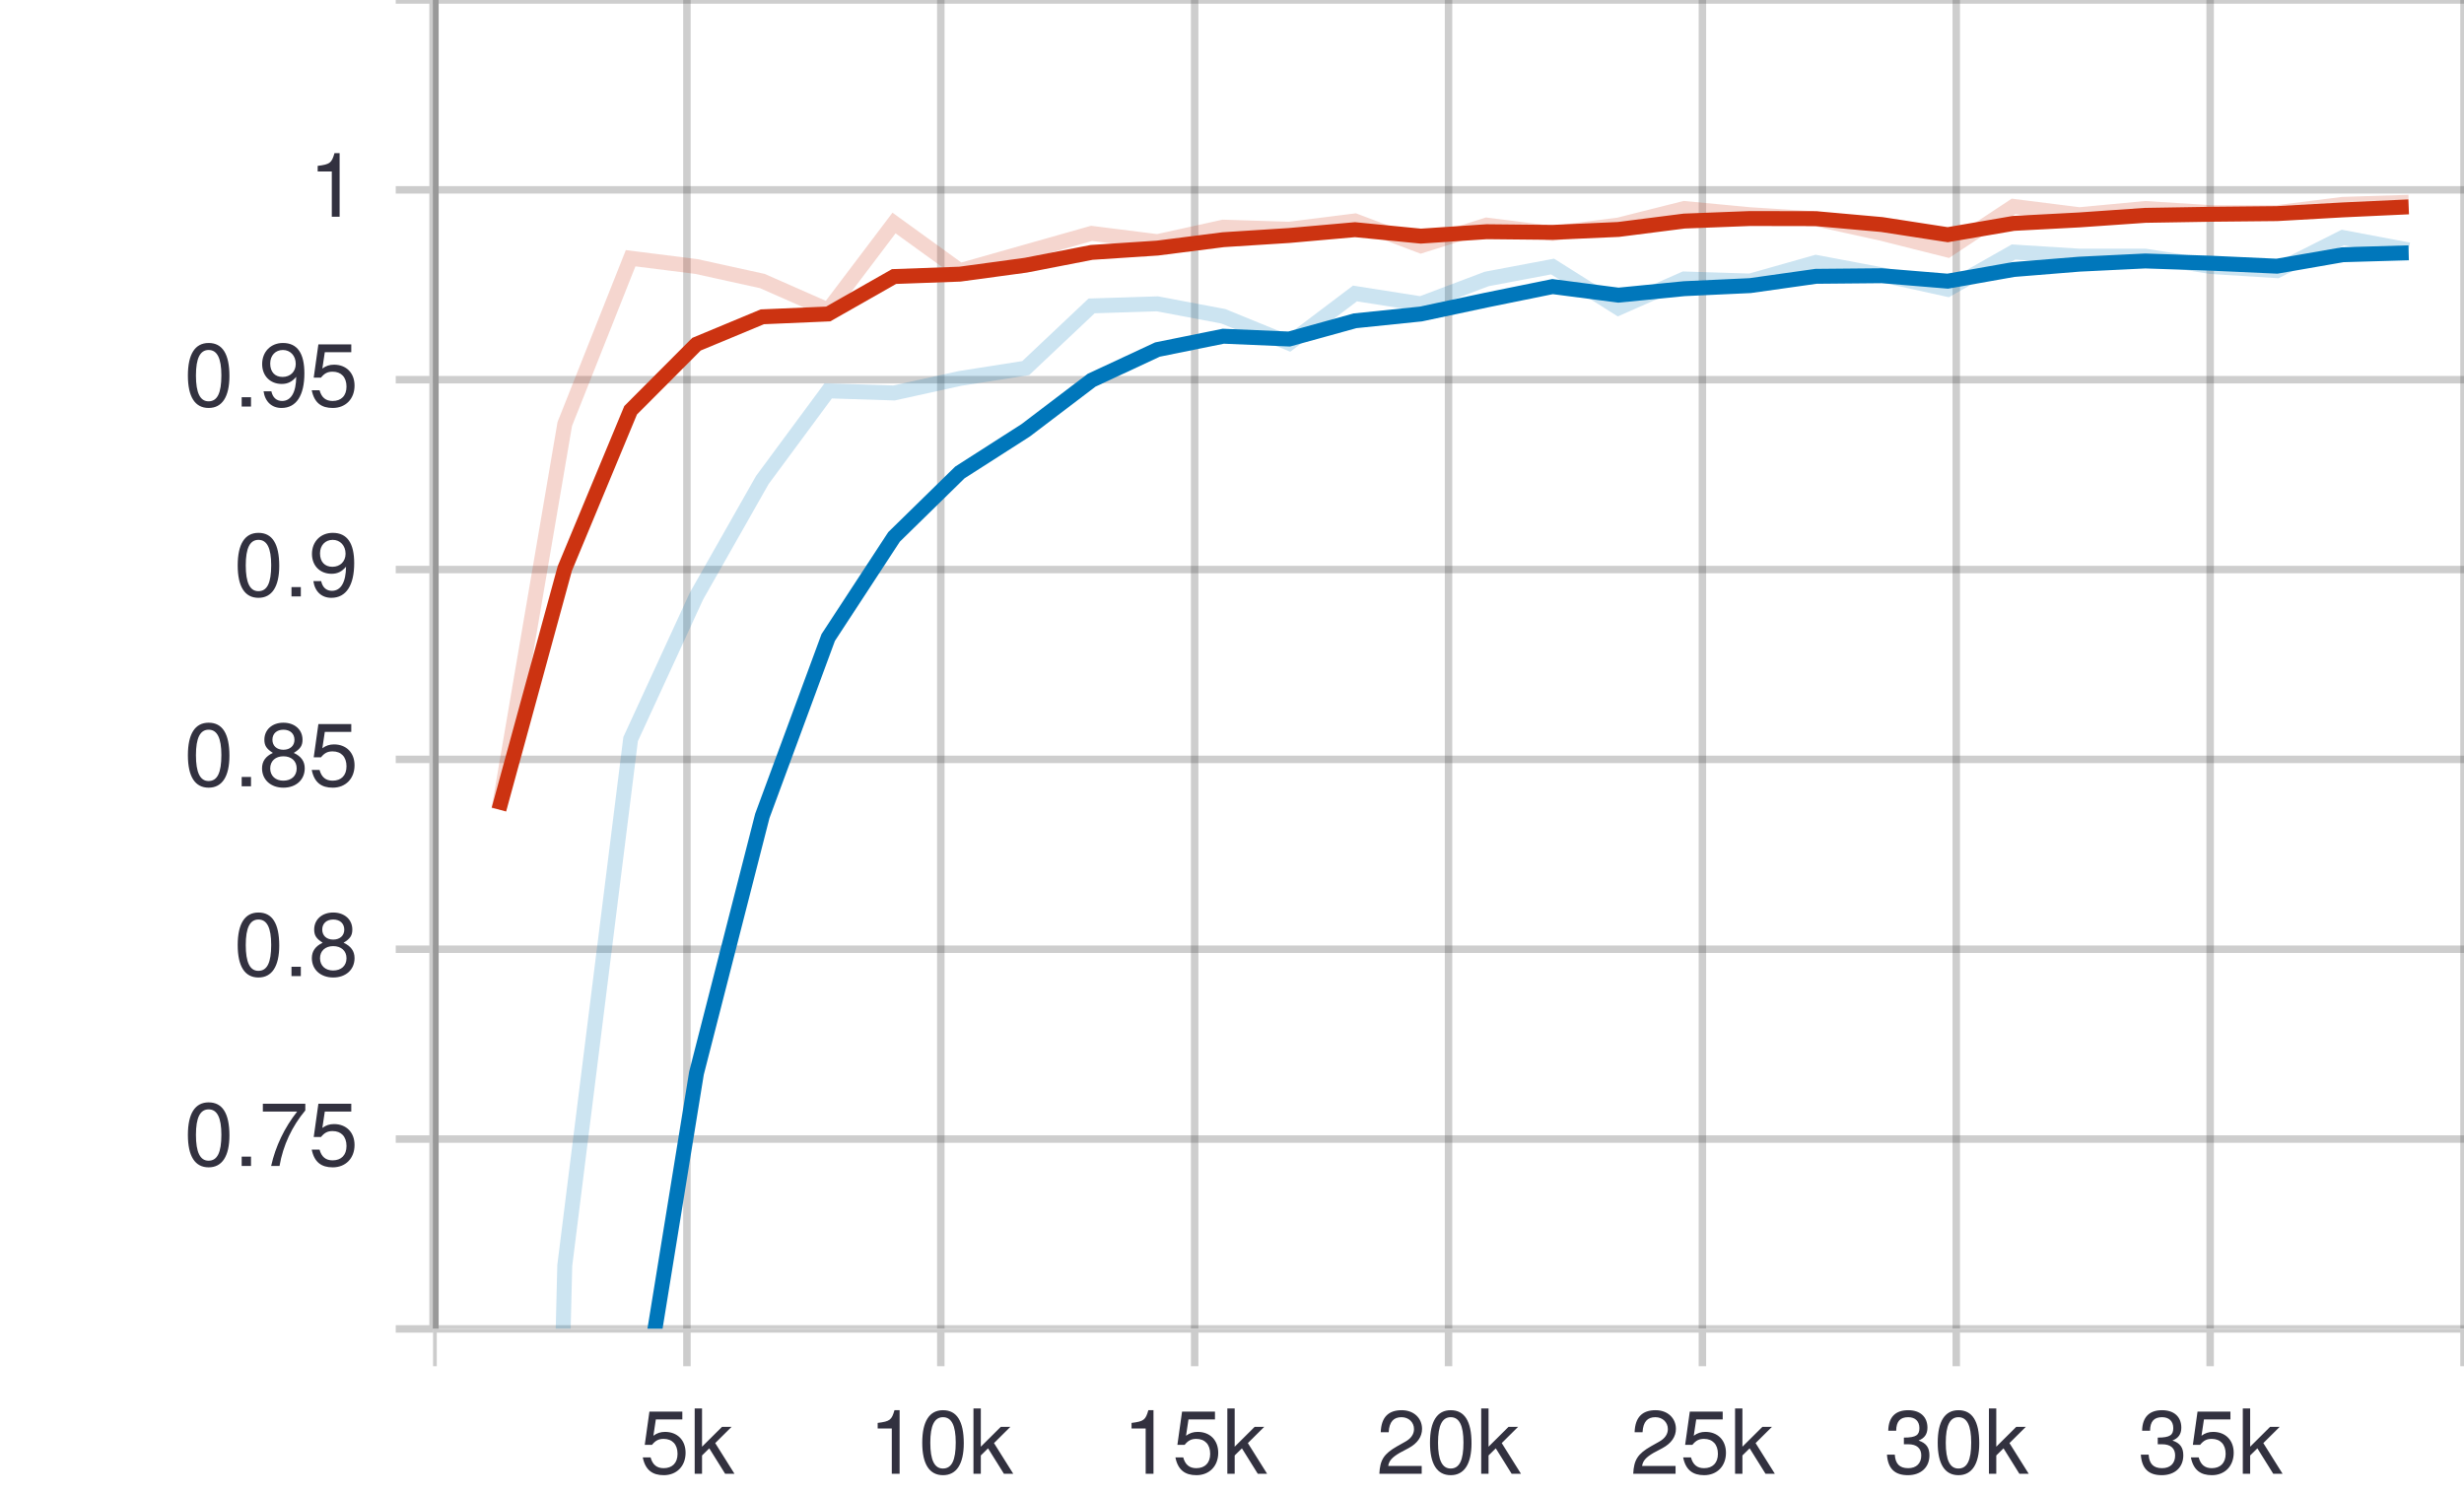
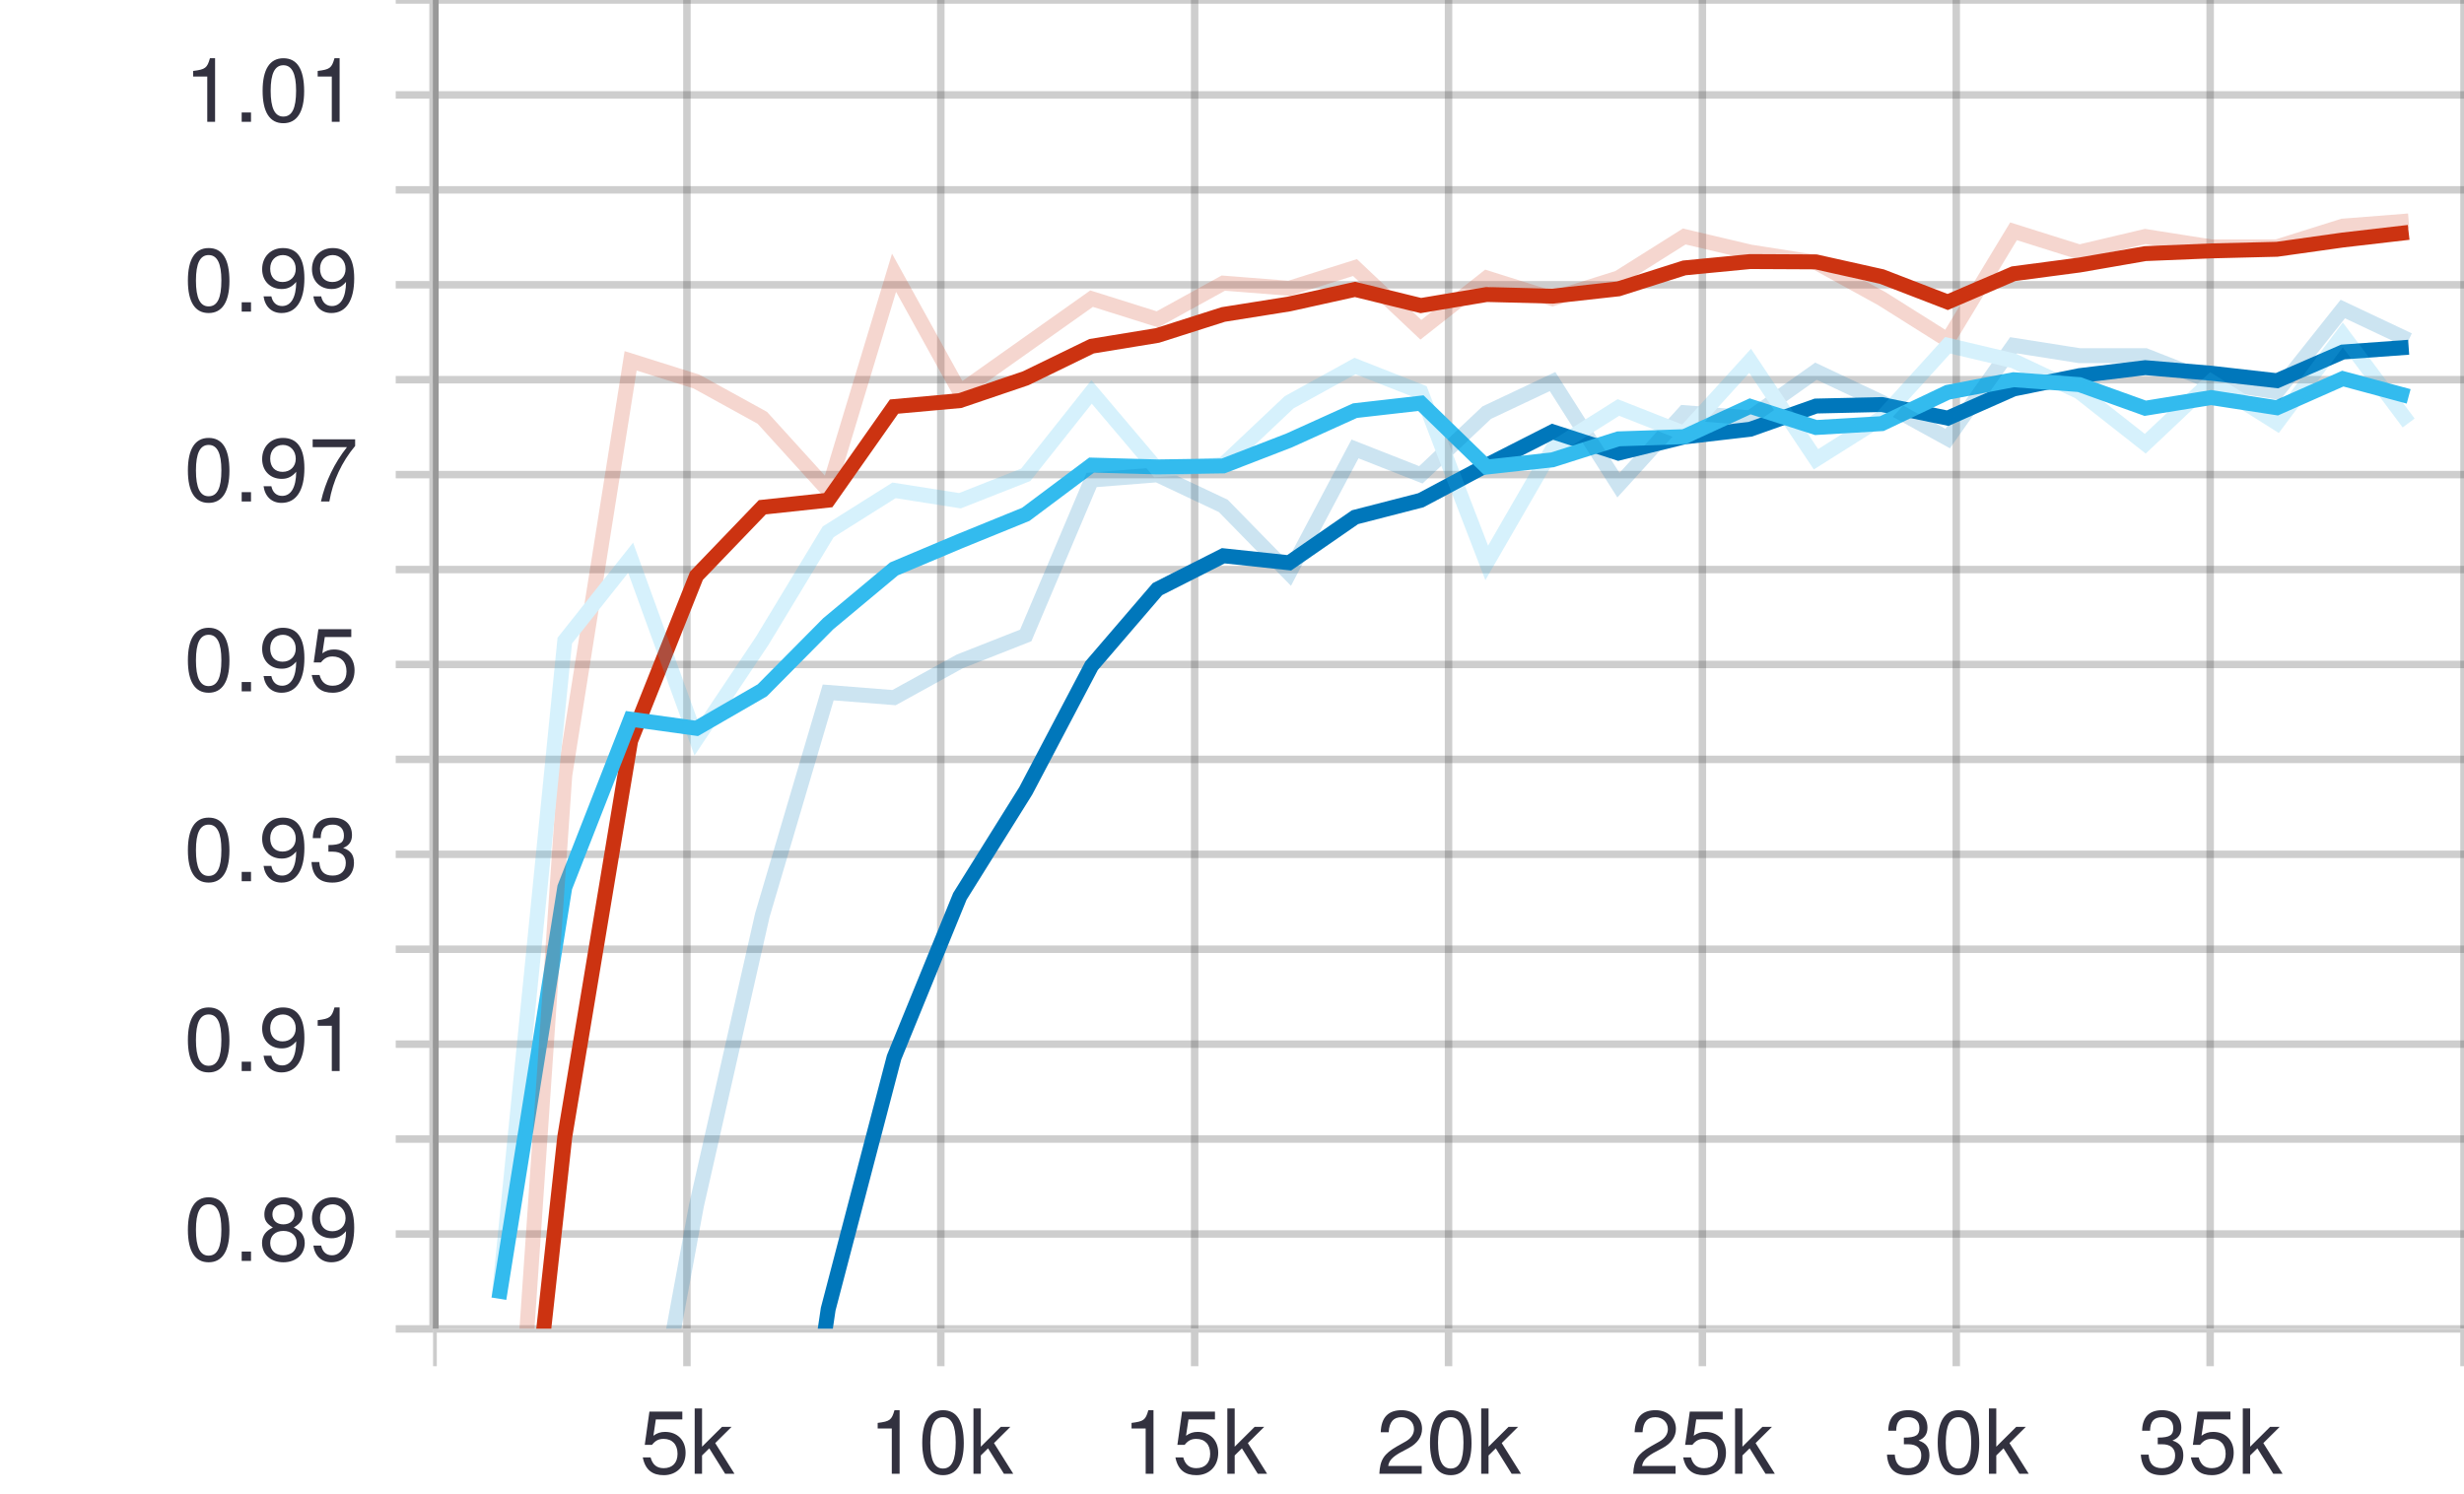
<svg xmlns="http://www.w3.org/2000/svg" viewBox="0 0 330 200">
  <g>
    <g>
      <g>
        <g>
          <g>
            <line x1="58" y1="178" x2="53" y2="178" style="visibility: inherit;" fill="rgb(0, 0, 0)" stroke="rgb(204, 204, 204)" stroke-width="1px" />
+             <line x1="58" y1="165.286" x2="53" y2="165.286" style="visibility: inherit;" fill="rgb(0, 0, 0)" stroke="rgb(204, 204, 204)" stroke-width="1px" />
            <line x1="58" y1="152.571" x2="53" y2="152.571" style="visibility: inherit;" fill="rgb(0, 0, 0)" stroke="rgb(204, 204, 204)" stroke-width="1px" />
+             <line x1="58" y1="139.857" x2="53" y2="139.857" style="visibility: inherit;" fill="rgb(0, 0, 0)" stroke="rgb(204, 204, 204)" stroke-width="1px" />
            <line x1="58" y1="127.143" x2="53" y2="127.143" style="visibility: inherit;" fill="rgb(0, 0, 0)" stroke="rgb(204, 204, 204)" stroke-width="1px" />
+             <line x1="58" y1="114.429" x2="53" y2="114.429" style="visibility: inherit;" fill="rgb(0, 0, 0)" stroke="rgb(204, 204, 204)" stroke-width="1px" />
            <line x1="58" y1="101.714" x2="53" y2="101.714" style="visibility: inherit;" fill="rgb(0, 0, 0)" stroke="rgb(204, 204, 204)" stroke-width="1px" />
+             <line x1="58" y1="89" x2="53" y2="89" style="visibility: inherit;" fill="rgb(0, 0, 0)" stroke="rgb(204, 204, 204)" stroke-width="1px" />
            <line x1="58" y1="76.286" x2="53" y2="76.286" style="visibility: inherit;" fill="rgb(0, 0, 0)" stroke="rgb(204, 204, 204)" stroke-width="1px" />
+             <line x1="58" y1="63.571" x2="53" y2="63.571" style="visibility: inherit;" fill="rgb(0, 0, 0)" stroke="rgb(204, 204, 204)" stroke-width="1px" />
            <line x1="58" y1="50.857" x2="53" y2="50.857" style="visibility: inherit;" fill="rgb(0, 0, 0)" stroke="rgb(204, 204, 204)" stroke-width="1px" />
+             <line x1="58" y1="38.143" x2="53" y2="38.143" style="visibility: inherit;" fill="rgb(0, 0, 0)" stroke="rgb(204, 204, 204)" stroke-width="1px" />
            <line x1="58" y1="25.429" x2="53" y2="25.429" style="visibility: inherit;" fill="rgb(0, 0, 0)" stroke="rgb(204, 204, 204)" stroke-width="1px" />
+             <line x1="58" y1="12.714" x2="53" y2="12.714" style="visibility: inherit;" fill="rgb(0, 0, 0)" stroke="rgb(204, 204, 204)" stroke-width="1px" />
            <line x1="58" y1="0" x2="53" y2="0" style="visibility: inherit;" fill="rgb(0, 0, 0)" stroke="rgb(204, 204, 204)" stroke-width="1px" />
          </g>
          <g transform="translate(48, 0)">
-             <text x="0" y="178" dx="0em" dy="0.3em" style="text-anchor: end; visibility: hidden; font-family: &quot;Helvetica Neue&quot;, sans-serif; font-size: 12px; font-weight: 200;" fill="rgb(50, 49, 63)" stroke="none" stroke-width="1px">0.7</text>
-             <text x="0" y="152.571" dx="0em" dy="0.3em" style="text-anchor: end; visibility: inherit; font-family: &quot;Helvetica Neue&quot;, sans-serif; font-size: 12px; font-weight: 200;" fill="rgb(50, 49, 63)" stroke="none" stroke-width="1px">0.75</text>
-             <text x="0" y="127.143" dx="0em" dy="0.3em" style="text-anchor: end; visibility: inherit; font-family: &quot;Helvetica Neue&quot;, sans-serif; font-size: 12px; font-weight: 200;" fill="rgb(50, 49, 63)" stroke="none" stroke-width="1px">0.8</text>
-             <text x="0" y="101.714" dx="0em" dy="0.3em" style="text-anchor: end; visibility: inherit; font-family: &quot;Helvetica Neue&quot;, sans-serif; font-size: 12px; font-weight: 200;" fill="rgb(50, 49, 63)" stroke="none" stroke-width="1px">0.85</text>
-             <text x="0" y="76.286" dx="0em" dy="0.3em" style="text-anchor: end; visibility: inherit; font-family: &quot;Helvetica Neue&quot;, sans-serif; font-size: 12px; font-weight: 200;" fill="rgb(50, 49, 63)" stroke="none" stroke-width="1px">0.9</text>
-             <text x="0" y="50.857" dx="0em" dy="0.3em" style="text-anchor: end; visibility: inherit; font-family: &quot;Helvetica Neue&quot;, sans-serif; font-size: 12px; font-weight: 200;" fill="rgb(50, 49, 63)" stroke="none" stroke-width="1px">0.95</text>
-             <text x="0" y="25.429" dx="0em" dy="0.3em" style="text-anchor: end; visibility: inherit; font-family: &quot;Helvetica Neue&quot;, sans-serif; font-size: 12px; font-weight: 200;" fill="rgb(50, 49, 63)" stroke="none" stroke-width="1px">1</text>
-             <text x="0" y="0" dx="0em" dy="0.3em" style="text-anchor: end; visibility: hidden; font-family: &quot;Helvetica Neue&quot;, sans-serif; font-size: 12px; font-weight: 200;" fill="rgb(50, 49, 63)" stroke="none" stroke-width="1px">1.05</text>
+             <text x="0" y="178" dx="0em" dy="0.3em" style="text-anchor: end; visibility: hidden; font-family: &quot;Helvetica Neue&quot;, sans-serif; font-size: 12px; font-weight: 200;" fill="rgb(50, 49, 63)" stroke="none" stroke-width="1px">0.88</text>
+             <text x="0" y="165.286" dx="0em" dy="0.3em" style="text-anchor: end; visibility: inherit; font-family: &quot;Helvetica Neue&quot;, sans-serif; font-size: 12px; font-weight: 200;" fill="rgb(50, 49, 63)" stroke="none" stroke-width="1px">0.89</text>
+             <text x="0" y="152.571" dx="0em" dy="0.3em" style="text-anchor: end; visibility: hidden; font-family: &quot;Helvetica Neue&quot;, sans-serif; font-size: 12px; font-weight: 200;" fill="rgb(50, 49, 63)" stroke="none" stroke-width="1px">0.9</text>
+             <text x="0" y="139.857" dx="0em" dy="0.3em" style="text-anchor: end; visibility: inherit; font-family: &quot;Helvetica Neue&quot;, sans-serif; font-size: 12px; font-weight: 200;" fill="rgb(50, 49, 63)" stroke="none" stroke-width="1px">0.91</text>
+             <text x="0" y="127.143" dx="0em" dy="0.3em" style="text-anchor: end; visibility: hidden; font-family: &quot;Helvetica Neue&quot;, sans-serif; font-size: 12px; font-weight: 200;" fill="rgb(50, 49, 63)" stroke="none" stroke-width="1px">0.92</text>
+             <text x="0" y="114.429" dx="0em" dy="0.3em" style="text-anchor: end; visibility: inherit; font-family: &quot;Helvetica Neue&quot;, sans-serif; font-size: 12px; font-weight: 200;" fill="rgb(50, 49, 63)" stroke="none" stroke-width="1px">0.93</text>
+             <text x="0" y="101.714" dx="0em" dy="0.3em" style="text-anchor: end; visibility: hidden; font-family: &quot;Helvetica Neue&quot;, sans-serif; font-size: 12px; font-weight: 200;" fill="rgb(50, 49, 63)" stroke="none" stroke-width="1px">0.94</text>
+             <text x="0" y="89" dx="0em" dy="0.3em" style="text-anchor: end; visibility: inherit; font-family: &quot;Helvetica Neue&quot;, sans-serif; font-size: 12px; font-weight: 200;" fill="rgb(50, 49, 63)" stroke="none" stroke-width="1px">0.95</text>
+             <text x="0" y="76.286" dx="0em" dy="0.3em" style="text-anchor: end; visibility: hidden; font-family: &quot;Helvetica Neue&quot;, sans-serif; font-size: 12px; font-weight: 200;" fill="rgb(50, 49, 63)" stroke="none" stroke-width="1px">0.96</text>
+             <text x="0" y="63.571" dx="0em" dy="0.3em" style="text-anchor: end; visibility: inherit; font-family: &quot;Helvetica Neue&quot;, sans-serif; font-size: 12px; font-weight: 200;" fill="rgb(50, 49, 63)" stroke="none" stroke-width="1px">0.97</text>
+             <text x="0" y="50.857" dx="0em" dy="0.3em" style="text-anchor: end; visibility: hidden; font-family: &quot;Helvetica Neue&quot;, sans-serif; font-size: 12px; font-weight: 200;" fill="rgb(50, 49, 63)" stroke="none" stroke-width="1px">0.98</text>
+             <text x="0" y="38.143" dx="0em" dy="0.3em" style="text-anchor: end; visibility: inherit; font-family: &quot;Helvetica Neue&quot;, sans-serif; font-size: 12px; font-weight: 200;" fill="rgb(50, 49, 63)" stroke="none" stroke-width="1px">0.99</text>
+             <text x="0" y="25.429" dx="0em" dy="0.3em" style="text-anchor: end; visibility: hidden; font-family: &quot;Helvetica Neue&quot;, sans-serif; font-size: 12px; font-weight: 200;" fill="rgb(50, 49, 63)" stroke="none" stroke-width="1px">1</text>
+             <text x="0" y="12.714" dx="0em" dy="0.3em" style="text-anchor: end; visibility: inherit; font-family: &quot;Helvetica Neue&quot;, sans-serif; font-size: 12px; font-weight: 200;" fill="rgb(50, 49, 63)" stroke="none" stroke-width="1px">1.01</text>
+             <text x="0" y="0" dx="0em" dy="0.3em" style="text-anchor: end; visibility: hidden; font-family: &quot;Helvetica Neue&quot;, sans-serif; font-size: 12px; font-weight: 200;" fill="rgb(50, 49, 63)" stroke="none" stroke-width="1px">1.02</text>
          </g>
          <line x1="58" y1="0" x2="58" y2="178" fill="rgb(0, 0, 0)" stroke="rgb(204, 204, 204)" stroke-width="1px" />
        </g>
      </g>
      <g transform="translate(58, 0)" clip-path="url(#clip_0)">
        <clipPath id="clip_0">
          <rect width="272" height="178" />
        </clipPath>
        <g>
          <g>
            <g>
              <line x1="0" y1="0" x2="0" y2="178" fill="rgb(0, 0, 0)" stroke="rgb(60, 60, 60)" stroke-width="1px" opacity="0.25" />
              <line x1="34" y1="0" x2="34" y2="178" fill="rgb(0, 0, 0)" stroke="rgb(60, 60, 60)" stroke-width="1px" opacity="0.25" />
              <line x1="68" y1="0" x2="68" y2="178" fill="rgb(0, 0, 0)" stroke="rgb(60, 60, 60)" stroke-width="1px" opacity="0.25" />
              <line x1="102" y1="0" x2="102" y2="178" fill="rgb(0, 0, 0)" stroke="rgb(60, 60, 60)" stroke-width="1px" opacity="0.25" />
              <line x1="136" y1="0" x2="136" y2="178" fill="rgb(0, 0, 0)" stroke="rgb(60, 60, 60)" stroke-width="1px" opacity="0.25" />
              <line x1="170" y1="0" x2="170" y2="178" fill="rgb(0, 0, 0)" stroke="rgb(60, 60, 60)" stroke-width="1px" opacity="0.25" />
              <line x1="204" y1="0" x2="204" y2="178" fill="rgb(0, 0, 0)" stroke="rgb(60, 60, 60)" stroke-width="1px" opacity="0.25" />
              <line x1="238" y1="0" x2="238" y2="178" fill="rgb(0, 0, 0)" stroke="rgb(60, 60, 60)" stroke-width="1px" opacity="0.25" />
              <line x1="272" y1="0" x2="272" y2="178" fill="rgb(0, 0, 0)" stroke="rgb(60, 60, 60)" stroke-width="1px" opacity="0.25" />
            </g>
            <g>
              <line x1="0" y1="178" x2="272" y2="178" fill="rgb(0, 0, 0)" stroke="rgb(60, 60, 60)" stroke-width="1px" opacity="0.25" />
+               <line x1="0" y1="165.286" x2="272" y2="165.286" fill="rgb(0, 0, 0)" stroke="rgb(60, 60, 60)" stroke-width="1px" opacity="0.25" />
              <line x1="0" y1="152.571" x2="272" y2="152.571" fill="rgb(0, 0, 0)" stroke="rgb(60, 60, 60)" stroke-width="1px" opacity="0.25" />
+               <line x1="0" y1="139.857" x2="272" y2="139.857" fill="rgb(0, 0, 0)" stroke="rgb(60, 60, 60)" stroke-width="1px" opacity="0.25" />
              <line x1="0" y1="127.143" x2="272" y2="127.143" fill="rgb(0, 0, 0)" stroke="rgb(60, 60, 60)" stroke-width="1px" opacity="0.25" />
+               <line x1="0" y1="114.429" x2="272" y2="114.429" fill="rgb(0, 0, 0)" stroke="rgb(60, 60, 60)" stroke-width="1px" opacity="0.25" />
              <line x1="0" y1="101.714" x2="272" y2="101.714" fill="rgb(0, 0, 0)" stroke="rgb(60, 60, 60)" stroke-width="1px" opacity="0.25" />
+               <line x1="0" y1="89" x2="272" y2="89" fill="rgb(0, 0, 0)" stroke="rgb(60, 60, 60)" stroke-width="1px" opacity="0.25" />
              <line x1="0" y1="76.286" x2="272" y2="76.286" fill="rgb(0, 0, 0)" stroke="rgb(60, 60, 60)" stroke-width="1px" opacity="0.25" />
+               <line x1="0" y1="63.571" x2="272" y2="63.571" fill="rgb(0, 0, 0)" stroke="rgb(60, 60, 60)" stroke-width="1px" opacity="0.25" />
              <line x1="0" y1="50.857" x2="272" y2="50.857" fill="rgb(0, 0, 0)" stroke="rgb(60, 60, 60)" stroke-width="1px" opacity="0.25" />
+               <line x1="0" y1="38.143" x2="272" y2="38.143" fill="rgb(0, 0, 0)" stroke="rgb(60, 60, 60)" stroke-width="1px" opacity="0.25" />
              <line x1="0" y1="25.429" x2="272" y2="25.429" fill="rgb(0, 0, 0)" stroke="rgb(60, 60, 60)" stroke-width="1px" opacity="0.25" />
+               <line x1="0" y1="12.714" x2="272" y2="12.714" fill="rgb(0, 0, 0)" stroke="rgb(60, 60, 60)" stroke-width="1px" opacity="0.25" />
              <line x1="0" y1="0" x2="272" y2="0" fill="rgb(0, 0, 0)" stroke="rgb(60, 60, 60)" stroke-width="1px" opacity="0.25" />
            </g>
          </g>
        </g>
        <g>
          <g>
-             <line x1="0" y1="534" x2="272" y2="534" fill="rgb(0, 0, 0)" stroke="rgb(153, 153, 153)" stroke-width="1.5px" />
+             <line x1="0" y1="1296.857" x2="272" y2="1296.857" fill="rgb(0, 0, 0)" stroke="rgb(153, 153, 153)" stroke-width="1.5px" />
          </g>
        </g>
        <g>
          <g>
            <line x1="0" y1="0" x2="0" y2="178" fill="rgb(0, 0, 0)" stroke="rgb(153, 153, 153)" stroke-width="1.5px" />
          </g>
        </g>
        <g>
          <g>
            <g>
              <g>
                <g>
-                   <path stroke="rgb(0, 119, 187)" stroke-width="2px" d="M26.459,198.082L35.278,143.742L44.098,109.283L52.918,85.398L61.737,71.915L70.557,63.28L79.376,57.632L88.196,50.929L97.016,46.821L105.835,45.034L114.655,45.409L123.474,42.967L132.294,42.059L141.114,40.181L149.933,38.388L158.753,39.534L167.572,38.666L176.392,38.257L185.212,37.012L194.031,36.931L202.851,37.66L211.67,36.099L220.49,35.384L229.31,34.955L238.129,35.253L246.949,35.654L255.768,34.118L264.588,33.862" style="fill: none;" fill="none" />
+                   <path stroke="rgb(0, 119, 187)" stroke-width="2px" d="M44.098,235.065L52.918,175.352L61.737,141.644L70.557,120.057L79.376,105.938L88.196,89.178L97.016,78.909L105.835,74.441L114.655,75.38L123.474,69.275L132.294,67.004L141.114,62.309L149.933,57.828L158.753,60.692L167.572,58.523L176.392,57.5L185.212,54.387L194.031,54.186L202.851,56.008L211.67,52.104L220.49,50.317L229.31,49.245L238.129,49.99L246.949,50.992L255.768,47.151L264.588,46.513" style="fill: none;" fill="none" />
                </g>
                <g>
-                   <path stroke="rgb(204, 51, 17)" stroke-width="2px" d="M8.82,108.432L17.639,76.161L26.459,54.951L35.278,46.104L44.098,42.434L52.918,42.055L61.737,37.041L70.557,36.721L79.376,35.523L88.196,33.807L97.016,33.229L105.835,32.105L114.655,31.544L123.474,30.763L132.294,31.628L141.114,31.036L149.933,31.125L158.753,30.734L167.572,29.611L176.392,29.271L185.212,29.288L194.031,30.076L202.851,31.437L211.67,29.922L220.49,29.457L229.31,28.845L238.129,28.7L246.949,28.613L255.768,28.116L264.588,27.708" style="fill: none;" fill="none" />
+                   <path stroke="rgb(204, 51, 17)" stroke-width="2px" d="M8.82,232.938L17.639,152.259L26.459,99.235L35.278,77.117L44.098,67.943L52.918,66.994L61.737,54.459L70.557,53.66L79.376,50.665L88.196,46.374L97.016,44.931L105.835,42.121L114.655,40.716L123.474,38.764L132.294,40.926L141.114,39.446L149.933,39.669L158.753,38.692L167.572,35.885L176.392,35.034L185.212,35.078L194.031,37.048L202.851,40.451L211.67,36.663L220.49,35.5L229.31,33.97L238.129,33.607L246.949,33.389L255.768,32.148L264.588,31.126" style="fill: none;" fill="none" />
+                 </g>
+                 <g>
+                   <path stroke="rgb(51, 187, 238)" stroke-width="2px" d="M8.82,173.947L17.639,118.86L26.459,96.331L35.278,97.555L44.098,92.46L52.918,83.554L61.737,76.199L70.557,72.485L79.376,68.894L88.196,62.295L97.016,62.54L105.835,62.408L114.655,58.994L123.474,55.003L132.294,53.999L141.114,62.561L149.933,61.588L158.753,58.783L167.572,58.489L176.392,54.426L185.212,57.262L194.031,56.743L202.851,52.546L211.67,50.86L220.49,51.514L229.31,54.682L238.129,53.252L246.949,54.615L255.768,50.713L264.588,53.092" style="fill: none;" fill="none" />
                </g>
              </g>
            </g>
          </g>
          <g opacity="0.2">
            <g>
              <g>
                <g>
-                   <path stroke="rgb(0, 119, 187)" stroke-width="2px" d="M8.82,520.953L17.639,169.505L26.459,98.994L35.278,79.839L44.098,64.293L52.918,52.356L61.737,52.634L70.557,50.691L79.376,49.303L88.196,40.974L97.016,40.697L105.835,42.362L114.655,45.971L123.474,39.309L132.294,40.697L141.114,37.366L149.933,35.7L158.753,41.252L167.572,37.366L176.392,37.643L185.212,35.145L194.031,36.81L202.851,38.754L211.67,33.757L220.49,34.312L229.31,34.312L238.129,35.7L246.949,36.255L255.768,31.813L264.588,33.479" style="fill: none;" fill="none" />
+                   <path stroke="rgb(0, 119, 187)" stroke-width="2px" d="M26.459,209.342L35.278,161.455L44.098,122.59L52.918,92.748L61.737,93.442L70.557,88.584L79.376,85.113L88.196,64.293L97.016,63.599L105.835,67.763L114.655,76.785L123.474,60.129L132.294,63.599L141.114,55.271L149.933,51.107L158.753,64.987L167.572,55.271L176.392,55.965L185.212,49.719L194.031,53.883L202.851,58.741L211.67,46.249L220.49,47.637L229.31,47.637L238.129,51.107L246.949,52.495L255.768,41.391L264.588,45.555" style="fill: none;" fill="none" />
                </g>
                <g>
-                   <path stroke="rgb(204, 51, 17)" stroke-width="2px" d="M8.82,108.432L17.639,56.798L26.459,34.589L35.278,35.7L44.098,37.643L52.918,41.53L61.737,29.87L70.557,36.255L79.376,33.757L88.196,31.258L97.016,32.369L105.835,30.425L114.655,30.703L123.474,29.593L132.294,32.924L141.114,30.148L149.933,31.258L158.753,30.148L167.572,27.927L176.392,28.76L185.212,29.315L194.031,31.258L202.851,33.479L211.67,27.649L220.49,28.76L229.31,27.927L238.129,28.482L246.949,28.482L255.768,27.372L264.588,27.094" style="fill: none;" fill="none" />
+                   <path stroke="rgb(204, 51, 17)" stroke-width="2px" d="M8.82,232.938L17.639,103.852L26.459,48.331L35.278,51.107L44.098,55.965L52.918,65.681L61.737,36.533L70.557,52.495L79.376,46.249L88.196,40.003L97.016,42.779L105.835,37.921L114.655,38.615L123.474,35.839L132.294,44.167L141.114,37.227L149.933,40.003L158.753,37.227L167.572,31.675L176.392,33.757L185.212,35.145L194.031,40.003L202.851,45.555L211.67,30.981L220.49,33.757L229.31,31.675L238.129,33.063L246.949,33.063L255.768,30.287L264.588,29.593" style="fill: none;" fill="none" />
+                 </g>
+                 <g>
+                   <path stroke="rgb(51, 187, 238)" stroke-width="2px" d="M8.82,173.947L17.639,85.808L26.459,74.703L35.278,98.994L44.098,85.808L52.918,71.233L61.737,65.681L70.557,67.069L79.376,63.599L88.196,52.495L97.016,62.905L105.835,62.211L114.655,53.883L123.474,49.025L132.294,52.495L141.114,75.397L149.933,60.129L158.753,54.577L167.572,58.047L176.392,48.331L185.212,61.517L194.031,55.965L202.851,46.249L211.67,48.331L220.49,52.495L229.31,59.435L238.129,51.107L246.949,56.659L255.768,44.861L264.588,56.659" style="fill: none;" fill="none" />
                </g>
              </g>
            </g>
          </g>
        </g>
      </g>
      <g transform="translate(58, 178)" clip-path="url(#clip_1)">
        <clipPath id="clip_1">
          <rect width="272" height="22" />
        </clipPath>
        <g>
          <g>
            <line x1="0" y1="0" x2="0" y2="5" style="visibility: inherit;" fill="rgb(0, 0, 0)" stroke="rgb(204, 204, 204)" stroke-width="1px" />
            <line x1="34" y1="0" x2="34" y2="5" style="visibility: inherit;" fill="rgb(0, 0, 0)" stroke="rgb(204, 204, 204)" stroke-width="1px" />
            <line x1="68" y1="0" x2="68" y2="5" style="visibility: inherit;" fill="rgb(0, 0, 0)" stroke="rgb(204, 204, 204)" stroke-width="1px" />
            <line x1="102" y1="0" x2="102" y2="5" style="visibility: inherit;" fill="rgb(0, 0, 0)" stroke="rgb(204, 204, 204)" stroke-width="1px" />
            <line x1="136" y1="0" x2="136" y2="5" style="visibility: inherit;" fill="rgb(0, 0, 0)" stroke="rgb(204, 204, 204)" stroke-width="1px" />
            <line x1="170" y1="0" x2="170" y2="5" style="visibility: inherit;" fill="rgb(0, 0, 0)" stroke="rgb(204, 204, 204)" stroke-width="1px" />
            <line x1="204" y1="0" x2="204" y2="5" style="visibility: inherit;" fill="rgb(0, 0, 0)" stroke="rgb(204, 204, 204)" stroke-width="1px" />
            <line x1="238" y1="0" x2="238" y2="5" style="visibility: inherit;" fill="rgb(0, 0, 0)" stroke="rgb(204, 204, 204)" stroke-width="1px" />
            <line x1="272" y1="0" x2="272" y2="5" style="visibility: inherit;" fill="rgb(0, 0, 0)" stroke="rgb(204, 204, 204)" stroke-width="1px" />
          </g>
          <g transform="translate(0, 8)">
            <text x="0" y="0" dx="0em" dy="0.95em" style="text-anchor: middle; visibility: hidden; font-family: &quot;Helvetica Neue&quot;, sans-serif; font-size: 12px; font-weight: 200;" fill="rgb(50, 49, 63)" stroke="none" stroke-width="1px">0</text>
            <text x="34" y="0" dx="0em" dy="0.95em" style="text-anchor: middle; visibility: inherit; font-family: &quot;Helvetica Neue&quot;, sans-serif; font-size: 12px; font-weight: 200;" fill="rgb(50, 49, 63)" stroke="none" stroke-width="1px">5k</text>
            <text x="68" y="0" dx="0em" dy="0.95em" style="text-anchor: middle; visibility: inherit; font-family: &quot;Helvetica Neue&quot;, sans-serif; font-size: 12px; font-weight: 200;" fill="rgb(50, 49, 63)" stroke="none" stroke-width="1px">10k</text>
            <text x="102" y="0" dx="0em" dy="0.95em" style="text-anchor: middle; visibility: inherit; font-family: &quot;Helvetica Neue&quot;, sans-serif; font-size: 12px; font-weight: 200;" fill="rgb(50, 49, 63)" stroke="none" stroke-width="1px">15k</text>
            <text x="136" y="0" dx="0em" dy="0.95em" style="text-anchor: middle; visibility: inherit; font-family: &quot;Helvetica Neue&quot;, sans-serif; font-size: 12px; font-weight: 200;" fill="rgb(50, 49, 63)" stroke="none" stroke-width="1px">20k</text>
            <text x="170" y="0" dx="0em" dy="0.95em" style="text-anchor: middle; visibility: inherit; font-family: &quot;Helvetica Neue&quot;, sans-serif; font-size: 12px; font-weight: 200;" fill="rgb(50, 49, 63)" stroke="none" stroke-width="1px">25k</text>
            <text x="204" y="0" dx="0em" dy="0.95em" style="text-anchor: middle; visibility: inherit; font-family: &quot;Helvetica Neue&quot;, sans-serif; font-size: 12px; font-weight: 200;" fill="rgb(50, 49, 63)" stroke="none" stroke-width="1px">30k</text>
            <text x="238" y="0" dx="0em" dy="0.95em" style="text-anchor: middle; visibility: inherit; font-family: &quot;Helvetica Neue&quot;, sans-serif; font-size: 12px; font-weight: 200;" fill="rgb(50, 49, 63)" stroke="none" stroke-width="1px">35k</text>
            <text x="272" y="0" dx="0em" dy="0.95em" style="text-anchor: middle; visibility: hidden; font-family: &quot;Helvetica Neue&quot;, sans-serif; font-size: 12px; font-weight: 200;" fill="rgb(50, 49, 63)" stroke="none" stroke-width="1px">40k</text>
          </g>
          <line x1="0" y1="0" x2="272" y2="0" fill="rgb(0, 0, 0)" stroke="rgb(204, 204, 204)" stroke-width="1px" />
        </g>
      </g>
    </g>
  </g>
</svg>
